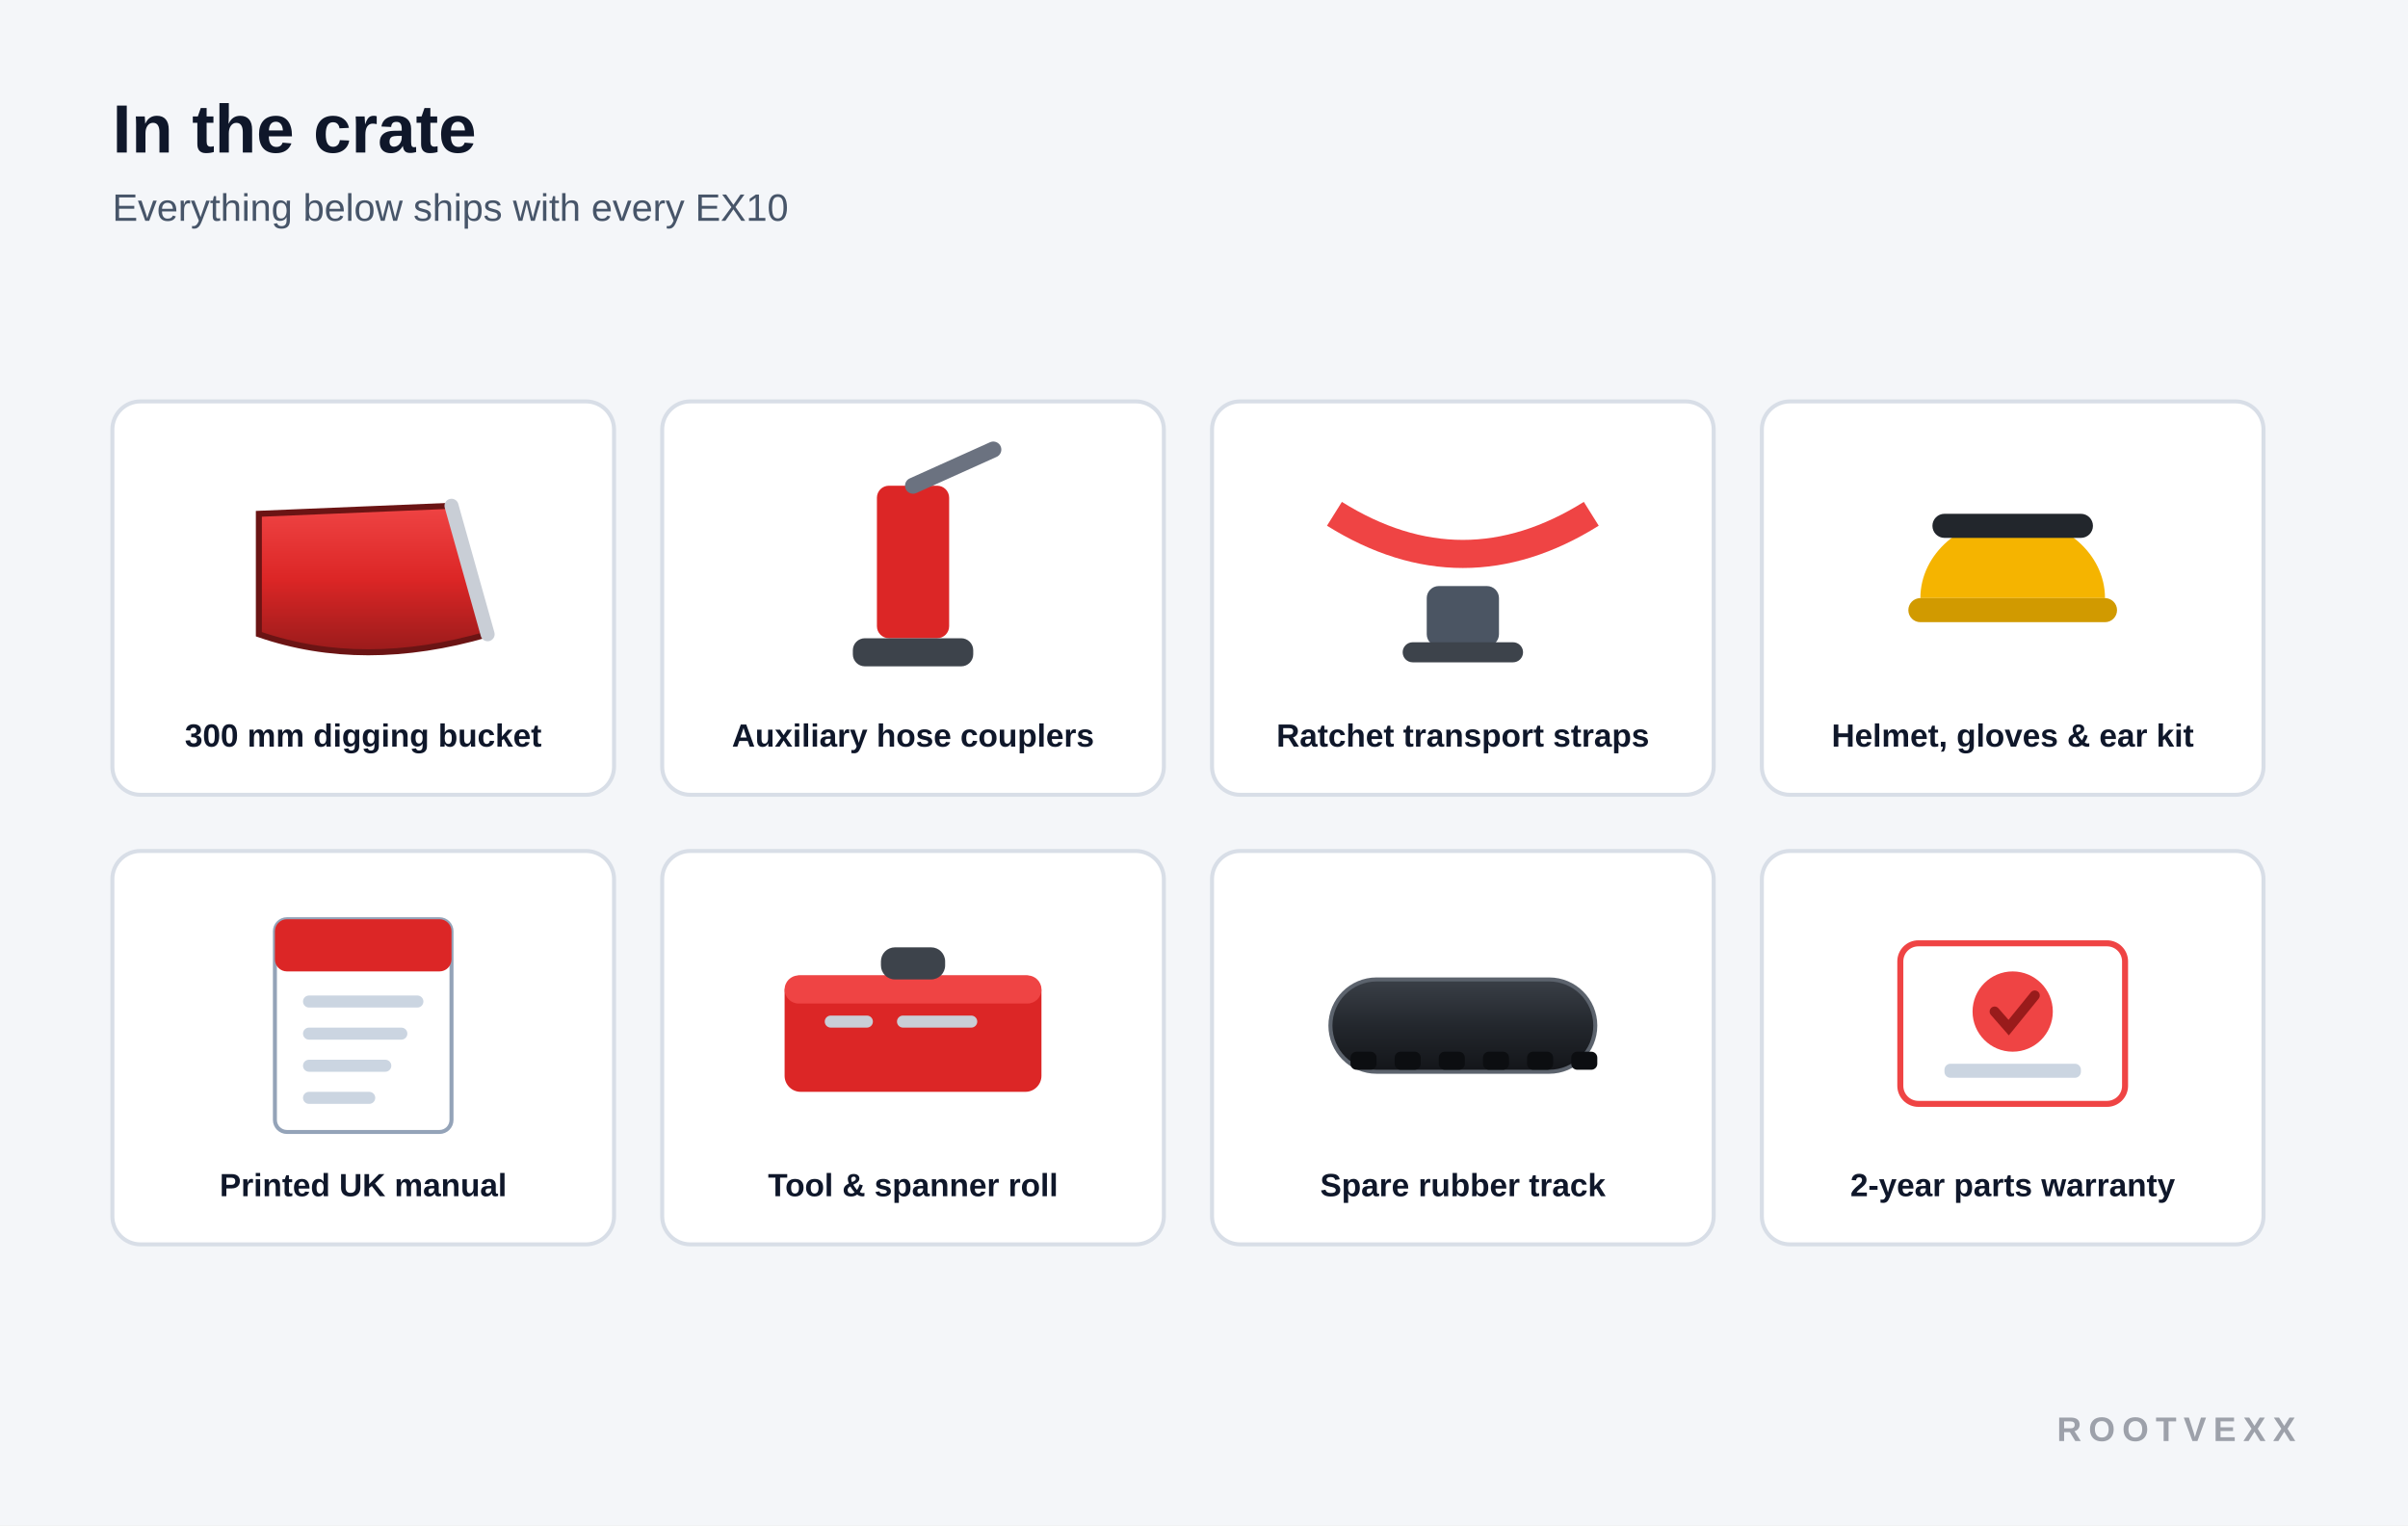
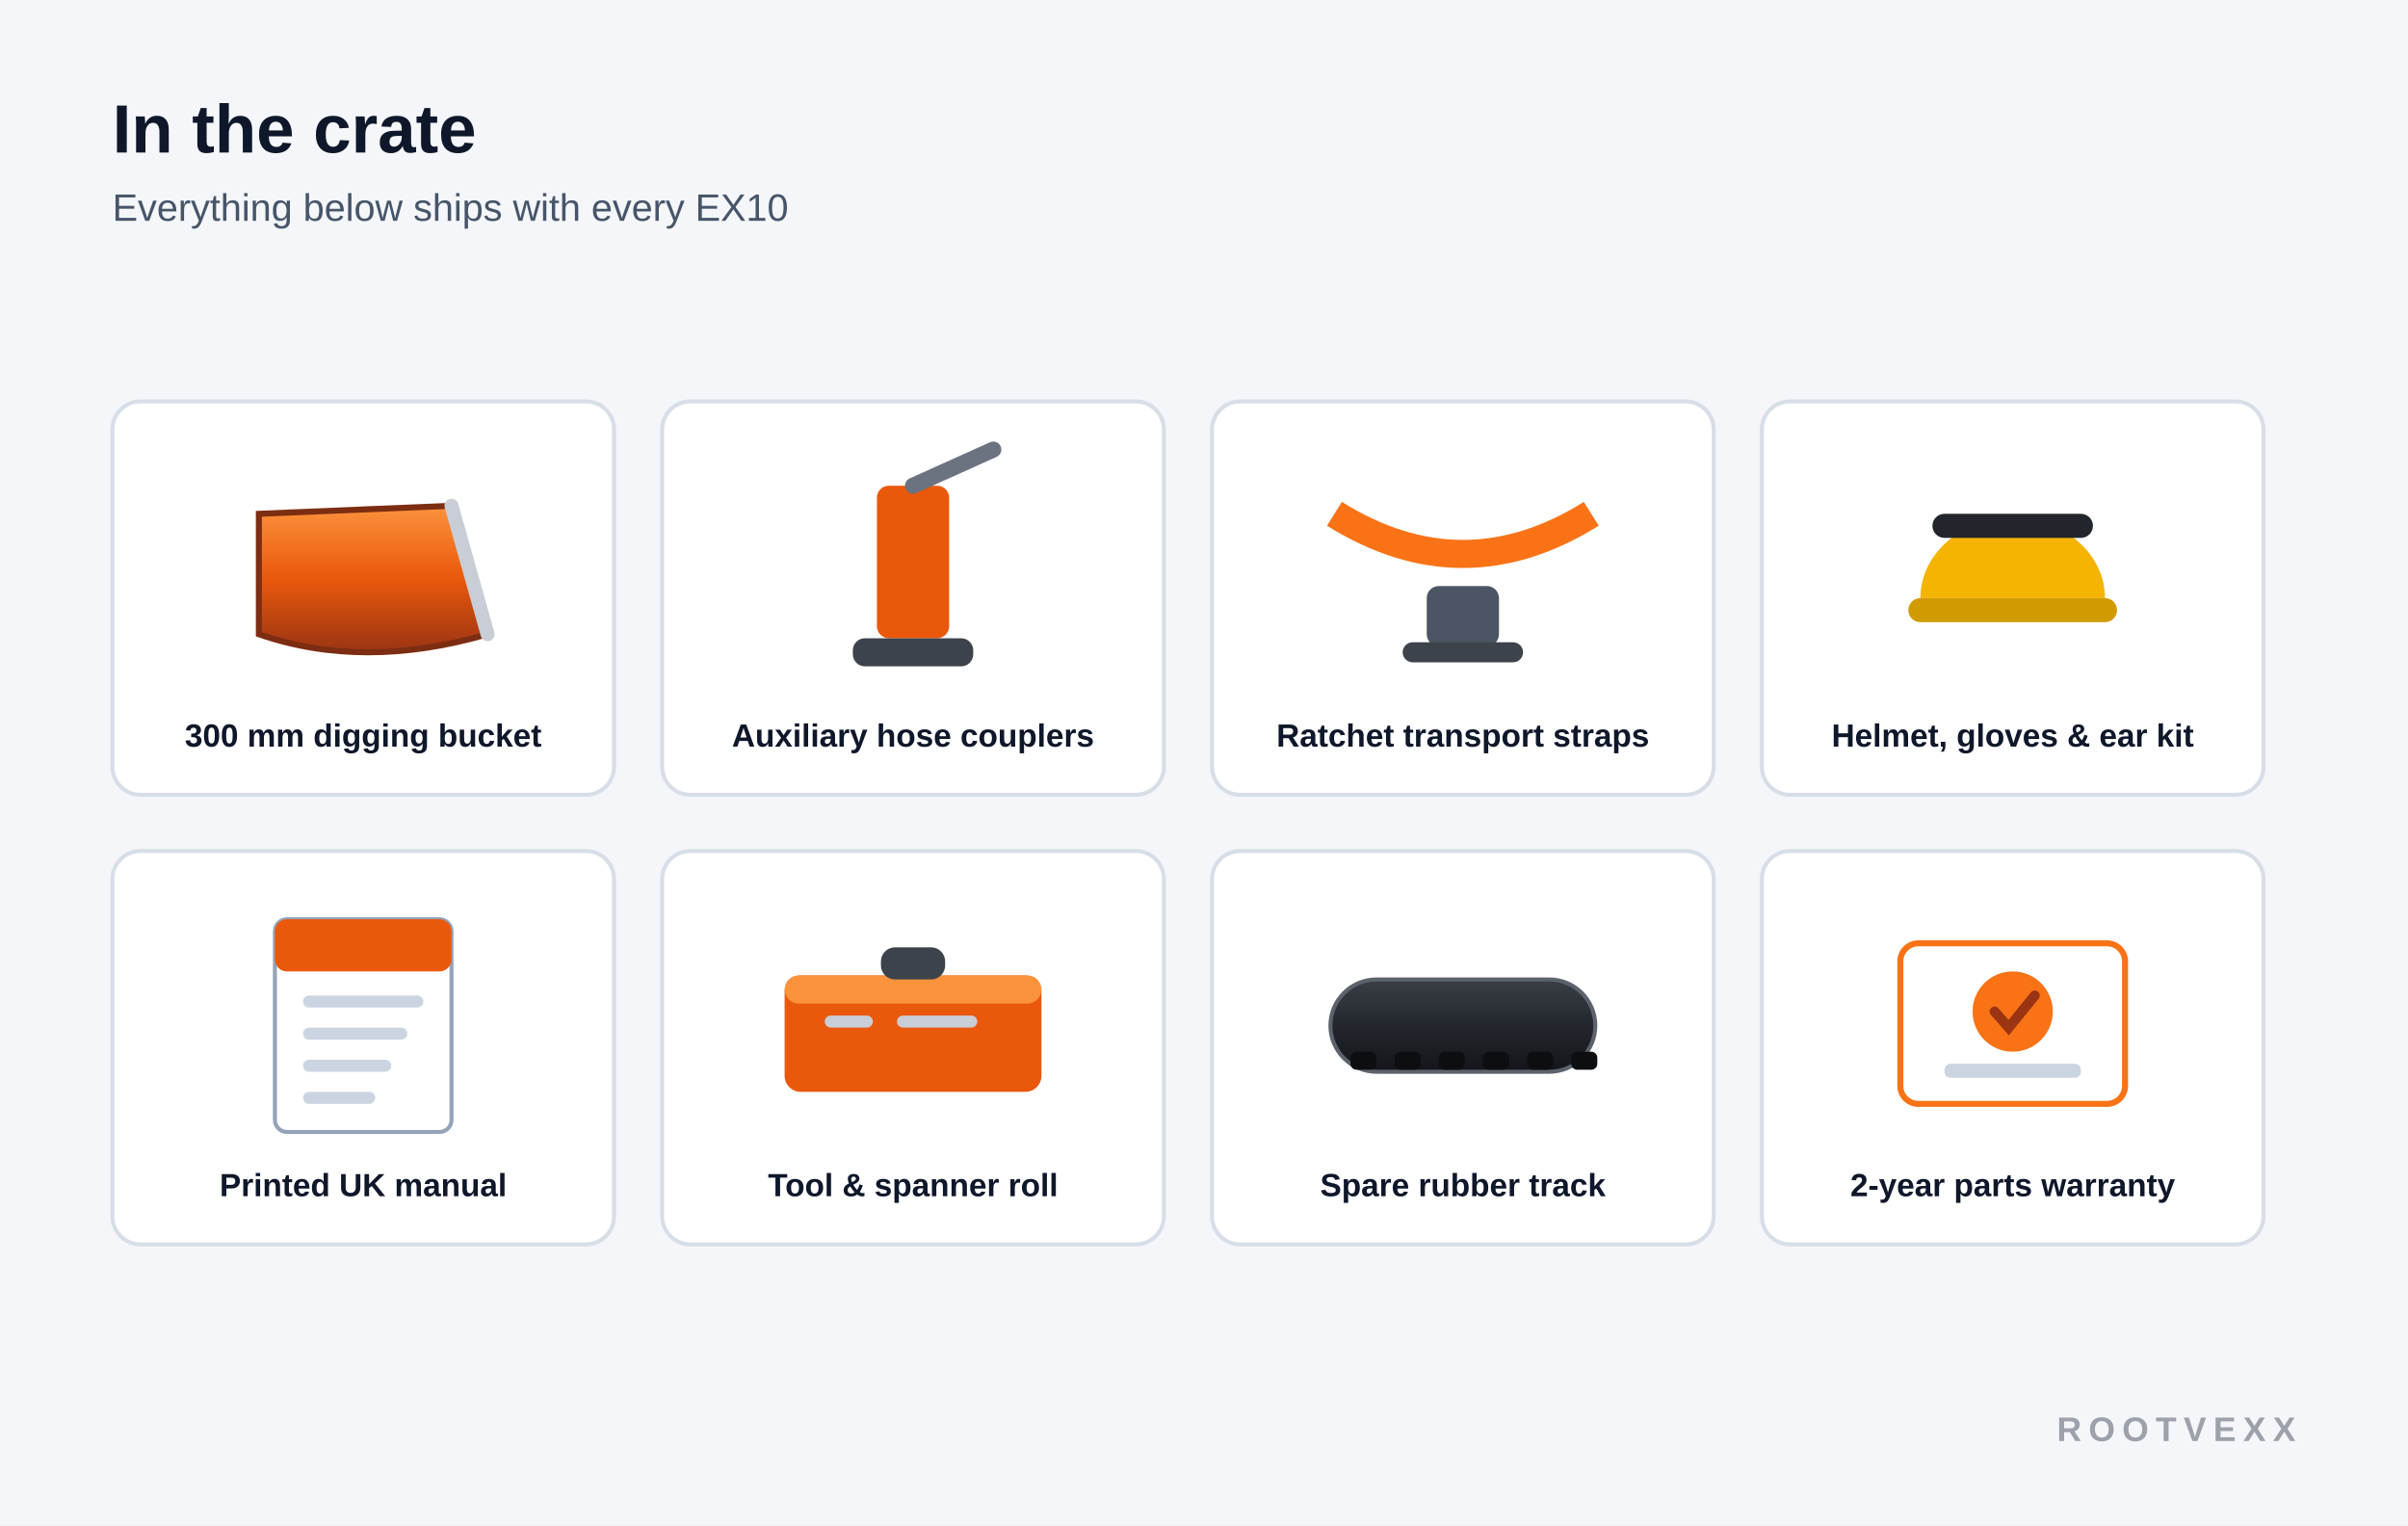
<svg xmlns="http://www.w3.org/2000/svg" viewBox="0 0 1200 760" width="1200" height="760" role="img">
  <defs>
    <linearGradient id="steel" x1="0" y1="0" x2="0" y2="1">
      <stop offset="0" stop-color="#6b7280" />
      <stop offset=".45" stop-color="#4b5563" />
      <stop offset="1" stop-color="#2a2f38" />
    </linearGradient>
    <linearGradient id="steelLite" x1="0" y1="0" x2="0" y2="1">
      <stop offset="0" stop-color="#aeb6c2" />
      <stop offset="1" stop-color="#6b7280" />
    </linearGradient>
    <linearGradient id="dark" x1="0" y1="0" x2="0" y2="1">
      <stop offset="0" stop-color="#31363f" />
      <stop offset="1" stop-color="#15181d" />
    </linearGradient>
    <linearGradient id="rubber" x1="0" y1="0" x2="0" y2="1">
      <stop offset="0" stop-color="#3a3f47" />
      <stop offset=".5" stop-color="#23272d" />
      <stop offset="1" stop-color="#131519" />
    </linearGradient>
    <radialGradient id="studioD" cx=".5" cy=".42" r=".78">
      <stop offset="0" stop-color="#232a33" />
      <stop offset=".6" stop-color="#141920" />
      <stop offset="1" stop-color="#0b0e13" />
    </radialGradient>
    <radialGradient id="studioL" cx=".5" cy=".4" r=".8">
      <stop offset="0" stop-color="#ffffff" />
      <stop offset=".65" stop-color="#eef1f5" />
      <stop offset="1" stop-color="#d7dce4" />
    </radialGradient>
    <linearGradient id="skyG" x1="0" y1="0" x2="0" y2="1">
      <stop offset="0" stop-color="#9fc0d8" />
      <stop offset=".55" stop-color="#cfe0ea" />
      <stop offset="1" stop-color="#e8eef2" />
    </linearGradient>
    <radialGradient id="shadow" cx=".5" cy=".5" r=".5">
      <stop offset="0" stop-color="#000" stop-opacity=".55" />
      <stop offset="1" stop-color="#000" stop-opacity="0" />
    </radialGradient>
    <linearGradient id="glassG" x1="0" y1="0" x2="1" y2="1">
      <stop offset="0" stop-color="#dfeaf2" stop-opacity=".9" />
      <stop offset="1" stop-color="#8fa6b8" stop-opacity=".75" />
    </linearGradient>
    <linearGradient id="paint" x1="0" y1="0" x2="0" y2="1">
-       <stop offset="0" stop-color="#ef4444" />
-       <stop offset=".5" stop-color="#dc2626" />
-       <stop offset="1" stop-color="#991b1b" />
+       <stop offset="0" stop-color="#fb923c" />
+       <stop offset=".5" stop-color="#ea580c" />
+       <stop offset="1" stop-color="#9a3412" />
    </linearGradient>
    <linearGradient id="paintTop" x1="0" y1="0" x2="1" y2="0">
-       <stop offset="0" stop-color="#ef4444" />
-       <stop offset="1" stop-color="#dc2626" />
+       <stop offset="0" stop-color="#fb923c" />
+       <stop offset="1" stop-color="#ea580c" />
    </linearGradient>
  </defs>
  <rect width="1200" height="760" fill="#f4f6f9" />
  <text x="56" y="76" font-family="Arial,Helvetica,sans-serif" font-weight="800" font-size="34" fill="#0f172a">In the crate</text>
  <text x="56" y="110" font-family="Arial,Helvetica,sans-serif" font-weight="500" font-size="19" fill="#475569">Everything below ships with every EX10</text>
  <rect x="56" y="200" width="250" height="196" rx="14" fill="#fff" stroke="#d8dee7" stroke-width="2" />
  <g transform="translate(181,286)">
-     <path d="M-52 -30 L44 -34 L62 30 Q0 48 -52 30 Z" fill="url(#paint)" stroke="#6b1414" stroke-width="3" />
+     <path d="M-52 -30 L44 -34 L62 30 Q0 48 -52 30 Z" fill="url(#paint)" stroke="#7c2d12" stroke-width="3" />
    <path d="M44 -34 L62 30" stroke="#c9ced6" stroke-width="7" stroke-linecap="round" />
  </g>
  <text x="181" y="372" text-anchor="middle" font-family="Arial,Helvetica,sans-serif" font-weight="700" font-size="16" fill="#0f172a">300 mm digging bucket</text>
  <rect x="330" y="200" width="250" height="196" rx="14" fill="#fff" stroke="#d8dee7" stroke-width="2" />
  <g transform="translate(455,286)">
-     <rect x="-18" y="-44" width="36" height="76" rx="6" fill="#dc2626" />
+     <rect x="-18" y="-44" width="36" height="76" rx="6" fill="#ea580c" />
    <rect x="-30" y="32" width="60" height="14" rx="6" fill="#3d434b" />
    <path d="M0 -44 l40 -18" stroke="#6b7280" stroke-width="8" stroke-linecap="round" />
  </g>
  <text x="455" y="372" text-anchor="middle" font-family="Arial,Helvetica,sans-serif" font-weight="700" font-size="16" fill="#0f172a">Auxiliary hose couplers</text>
  <rect x="604" y="200" width="250" height="196" rx="14" fill="#fff" stroke="#d8dee7" stroke-width="2" />
  <g transform="translate(729,286)">
-     <path d="M-64 -30 q64 40 128 0" fill="none" stroke="#ef4444" stroke-width="14" />
+     <path d="M-64 -30 q64 40 128 0" fill="none" stroke="#f97316" stroke-width="14" />
    <rect x="-18" y="6" width="36" height="30" rx="6" fill="#4b5563" />
    <rect x="-30" y="34" width="60" height="10" rx="5" fill="#3d434b" />
  </g>
  <text x="729" y="372" text-anchor="middle" font-family="Arial,Helvetica,sans-serif" font-weight="700" font-size="16" fill="#0f172a">Ratchet transport straps</text>
  <rect x="878" y="200" width="250" height="196" rx="14" fill="#fff" stroke="#d8dee7" stroke-width="2" />
  <g transform="translate(1003,286)">
    <path d="M-46 12 a46 40 0 0 1 92 0 z" fill="#f5b400" />
    <rect x="-52" y="12" width="104" height="12" rx="6" fill="#d19a00" />
    <rect x="-40" y="-30" width="80" height="12" rx="6" fill="#22262c" />
  </g>
  <text x="1003" y="372" text-anchor="middle" font-family="Arial,Helvetica,sans-serif" font-weight="700" font-size="16" fill="#0f172a">Helmet, gloves &amp; ear kit</text>
  <rect x="56" y="424" width="250" height="196" rx="14" fill="#fff" stroke="#d8dee7" stroke-width="2" />
  <g transform="translate(181,510)">
    <rect x="-44" y="-52" width="88" height="106" rx="6" fill="#fff" stroke="#94a3b8" stroke-width="2" />
-     <rect x="-44" y="-52" width="88" height="26" rx="6" fill="#dc2626" />
+     <rect x="-44" y="-52" width="88" height="26" rx="6" fill="#ea580c" />
    <rect x="-30" y="-14" width="60" height="6" rx="3" fill="#cbd5e1" />
    <rect x="-30" y="2" width="52" height="6" rx="3" fill="#cbd5e1" />
    <rect x="-30" y="18" width="44" height="6" rx="3" fill="#cbd5e1" />
    <rect x="-30" y="34" width="36" height="6" rx="3" fill="#cbd5e1" />
  </g>
  <text x="181" y="596" text-anchor="middle" font-family="Arial,Helvetica,sans-serif" font-weight="700" font-size="16" fill="#0f172a">Printed UK manual</text>
  <rect x="330" y="424" width="250" height="196" rx="14" fill="#fff" stroke="#d8dee7" stroke-width="2" />
  <g transform="translate(455,510)">
-     <rect x="-64" y="-24" width="128" height="58" rx="8" fill="#dc2626" />
-     <rect x="-64" y="-24" width="128" height="14" rx="7" fill="#ef4444" />
+     <rect x="-64" y="-24" width="128" height="58" rx="8" fill="#ea580c" />
+     <rect x="-64" y="-24" width="128" height="14" rx="7" fill="#fb923c" />
    <rect x="-16" y="-38" width="32" height="16" rx="7" fill="#3d434b" />
    <rect x="-44" y="-4" width="24" height="6" rx="3" fill="#c9ced6" />
    <rect x="-8" y="-4" width="40" height="6" rx="3" fill="#c9ced6" />
  </g>
  <text x="455" y="596" text-anchor="middle" font-family="Arial,Helvetica,sans-serif" font-weight="700" font-size="16" fill="#0f172a">Tool &amp; spanner roll</text>
  <rect x="604" y="424" width="250" height="196" rx="14" fill="#fff" stroke="#d8dee7" stroke-width="2" />
  <g transform="translate(729,510)">
    <rect x="-66" y="-22" width="132" height="46" rx="23" fill="url(#rubber)" stroke="#5c636d" stroke-width="2" />
    <rect x="-56" y="14" width="13" height="9" rx="3" fill="#0c0e11" />
    <rect x="-34" y="14" width="13" height="9" rx="3" fill="#0c0e11" />
    <rect x="-12" y="14" width="13" height="9" rx="3" fill="#0c0e11" />
    <rect x="10" y="14" width="13" height="9" rx="3" fill="#0c0e11" />
    <rect x="32" y="14" width="13" height="9" rx="3" fill="#0c0e11" />
    <rect x="54" y="14" width="13" height="9" rx="3" fill="#0c0e11" />
  </g>
  <text x="729" y="596" text-anchor="middle" font-family="Arial,Helvetica,sans-serif" font-weight="700" font-size="16" fill="#0f172a">Spare rubber track</text>
  <rect x="878" y="424" width="250" height="196" rx="14" fill="#fff" stroke="#d8dee7" stroke-width="2" />
  <g transform="translate(1003,510)">
-     <rect x="-56" y="-40" width="112" height="80" rx="9" fill="#fff" stroke="#ef4444" stroke-width="3" />
-     <circle cx="0" cy="-6" r="20" fill="#ef4444" />
-     <path d="M-9 -6 l7 8 l13 -16" stroke="#991b1b" stroke-width="5" fill="none" stroke-linecap="round" />
+     <rect x="-56" y="-40" width="112" height="80" rx="9" fill="#fff" stroke="#f97316" stroke-width="3" />
+     <circle cx="0" cy="-6" r="20" fill="#f97316" />
+     <path d="M-9 -6 l7 8 l13 -16" stroke="#9a3412" stroke-width="5" fill="none" stroke-linecap="round" />
    <rect x="-34" y="20" width="68" height="7" rx="3" fill="#cbd5e1" />
  </g>
  <text x="1003" y="596" text-anchor="middle" font-family="Arial,Helvetica,sans-serif" font-weight="700" font-size="16" fill="#0f172a">2-year parts warranty</text>
  <text x="1144" y="718" text-anchor="end" font-family="Arial,Helvetica,sans-serif" font-weight="800" font-size="17" letter-spacing="3.5" fill="#0f172a" opacity=".38">ROOTVEXX</text>
</svg>
